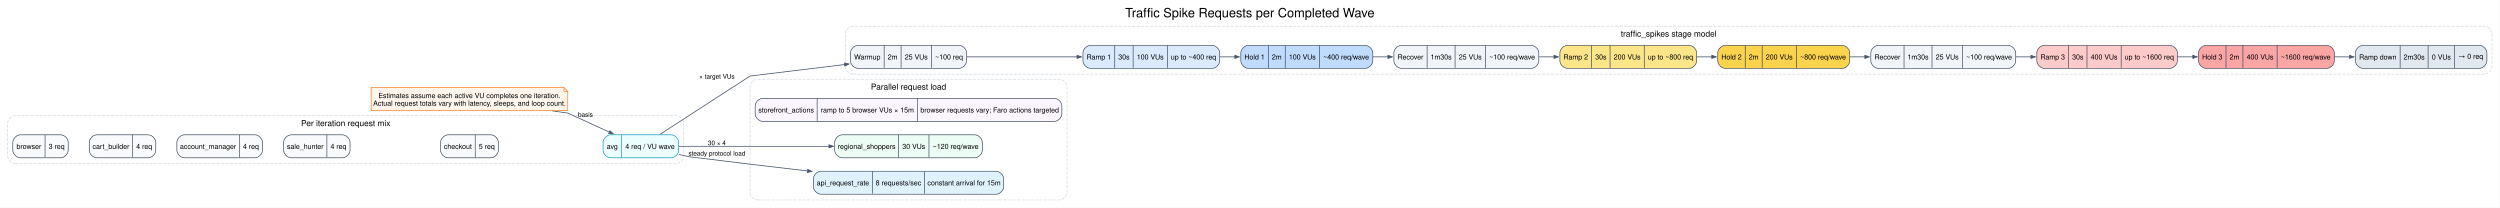
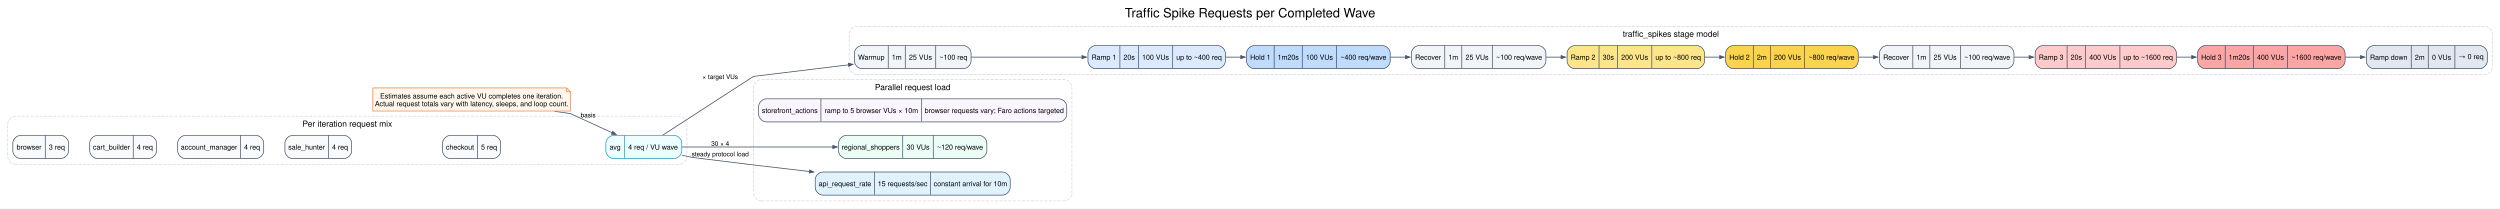
- <svg xmlns="http://www.w3.org/2000/svg" width="3913pt" height="325pt" viewBox="0.00 0.00 3913.00 325.00">
+ <svg xmlns="http://www.w3.org/2000/svg" width="3895pt" height="325pt" viewBox="0.00 0.00 3895.00 325.00">
  <g id="graph0" class="graph" transform="scale(1 1) rotate(0) translate(4 321)">
-     <polygon fill="white" stroke="none" points="-4,4 -4,-321 3908.5,-321 3908.5,4 -4,4" />
-     <text xml:space="preserve" text-anchor="middle" x="1952.25" y="-294" font-family="Helvetica,sans-Serif" font-size="20.00">Traffic Spike Requests per Completed Wave</text>
+     <polygon fill="white" stroke="none" points="-4,4 -4,-321 3891.25,-321 3891.25,4 -4,4" />
+     <text xml:space="preserve" text-anchor="middle" x="1943.62" y="-294" font-family="Helvetica,sans-Serif" font-size="20.00">Traffic Spike Requests per Completed Wave</text>
    <g id="clust1" class="cluster">
      <path fill="none" stroke="#cbd5e1" stroke-dasharray="5,2" d="M20,-65C20,-65 1054.22,-65 1054.22,-65 1060.22,-65 1066.22,-71 1066.22,-77 1066.22,-77 1066.22,-128 1066.22,-128 1066.22,-134 1060.22,-140 1054.22,-140 1054.22,-140 20,-140 20,-140 14,-140 8,-134 8,-128 8,-128 8,-77 8,-77 8,-71 14,-65 20,-65" />
      <text xml:space="preserve" text-anchor="middle" x="537.11" y="-123.65" font-family="Helvetica,sans-Serif" font-size="13.00">Per iteration request mix</text>
    </g>
    <g id="clust2" class="cluster">
-       <path fill="none" stroke="#cbd5e1" stroke-dasharray="5,2" d="M1331.09,-205C1331.09,-205 3884.5,-205 3884.5,-205 3890.5,-205 3896.5,-211 3896.5,-217 3896.5,-217 3896.5,-268 3896.5,-268 3896.5,-274 3890.5,-280 3884.5,-280 3884.5,-280 1331.09,-280 1331.09,-280 1325.09,-280 1319.09,-274 1319.09,-268 1319.09,-268 1319.09,-217 1319.09,-217 1319.09,-211 1325.09,-205 1331.09,-205" />
-       <text xml:space="preserve" text-anchor="middle" x="2607.79" y="-263.65" font-family="Helvetica,sans-Serif" font-size="13.00">traffic_spikes stage model</text>
+       <path fill="none" stroke="#cbd5e1" stroke-dasharray="5,2" d="M1331.09,-205C1331.09,-205 3867.25,-205 3867.25,-205 3873.25,-205 3879.25,-211 3879.25,-217 3879.25,-217 3879.25,-268 3879.25,-268 3879.25,-274 3873.25,-280 3867.25,-280 3867.25,-280 1331.09,-280 1331.09,-280 1325.09,-280 1319.09,-274 1319.09,-268 1319.09,-268 1319.09,-217 1319.09,-217 1319.09,-211 1325.09,-205 1331.09,-205" />
+       <text xml:space="preserve" text-anchor="middle" x="2599.17" y="-263.65" font-family="Helvetica,sans-Serif" font-size="13.00">traffic_spikes stage model</text>
    </g>
    <g id="clust3" class="cluster">
      <path fill="none" stroke="#cbd5e1" stroke-dasharray="5,2" d="M1181.97,-8C1181.97,-8 1654.03,-8 1654.03,-8 1660.03,-8 1666.03,-14 1666.03,-20 1666.03,-20 1666.03,-185 1666.03,-185 1666.03,-191 1660.03,-197 1654.03,-197 1654.03,-197 1181.97,-197 1181.97,-197 1175.97,-197 1169.97,-191 1169.97,-185 1169.97,-185 1169.97,-20 1169.97,-20 1169.97,-14 1175.97,-8 1181.97,-8" />
      <text xml:space="preserve" text-anchor="middle" x="1418" y="-180.65" font-family="Helvetica,sans-Serif" font-size="13.00">Parallel request load</text>
    </g>
    <g id="edge15" class="edge">
      <path fill="none" stroke="#475569" stroke-width="1.2" d="M860.12,-147.53C874.82,-145.42 884.68,-144 884.68,-144 884.68,-144 919.1,-128.21 950.02,-114.04" />
      <polygon fill="#475569" stroke="#475569" stroke-width="1.2" points="950.78,-116.38 956.13,-111.24 948.74,-111.93 950.78,-116.38" />
      <text xml:space="preserve" text-anchor="middle" x="912.3" y="-138.2" font-family="Helvetica,sans-Serif" font-size="10.00">basis</text>
    </g>
    <g id="edge16" class="edge">
      <path fill="none" stroke="#475569" stroke-width="1.2" d="M1028.51,-110.41C1076.88,-141.73 1169.97,-202 1169.97,-202 1169.97,-202 1249.6,-211.67 1318.43,-220.03" />
      <polygon fill="#475569" stroke="#475569" stroke-width="1.2" points="1317.72,-222.41 1324.96,-220.82 1318.31,-217.55 1317.72,-222.41" />
      <text xml:space="preserve" text-anchor="middle" x="1118.09" y="-197.89" font-family="Helvetica,sans-Serif" font-size="10.00">× target VUs</text>
    </g>
    <g id="edge17" class="edge">
      <path fill="none" stroke="#475569" stroke-width="1.2" d="M1058.49,-92C1119.25,-92 1216.19,-92 1293.95,-92" />
      <polygon fill="#475569" stroke="#475569" stroke-width="1.2" points="1293.56,-94.45 1300.56,-92 1293.56,-89.55 1293.56,-94.45" />
      <text xml:space="preserve" text-anchor="middle" x="1118.09" y="-93.75" font-family="Helvetica,sans-Serif" font-size="10.00">30 × 4</text>
    </g>
    <g id="edge18" class="edge">
-       <path fill="none" stroke="#475569" stroke-width="1.2" d="M1058.5,-79.2C1067.69,-77.18 1074.22,-75.75 1074.22,-75.75 1074.22,-75.75 1169.97,-64 1169.97,-64 1169.97,-64 1211.29,-59.15 1260.12,-53.42" />
-       <polygon fill="#475569" stroke="#475569" stroke-width="1.2" points="1260.2,-55.87 1266.86,-52.63 1259.63,-51.01 1260.2,-55.87" />
+       <path fill="none" stroke="#475569" stroke-width="1.2" d="M1058.5,-79.2C1067.69,-77.18 1074.22,-75.75 1074.22,-75.75 1074.22,-75.75 1169.97,-64 1169.97,-64 1169.97,-64 1209.64,-59.34 1257.19,-53.76" />
+       <polygon fill="#475569" stroke="#475569" stroke-width="1.2" points="1257.36,-56.21 1264.03,-52.96 1256.79,-51.34 1257.36,-56.21" />
      <text xml:space="preserve" text-anchor="middle" x="1118.09" y="-77.5" font-family="Helvetica,sans-Serif" font-size="10.00">steady protocol load</text>
    </g>
    <g id="edge6" class="edge">
      <path fill="none" stroke="#475569" stroke-width="1.2" d="M1509.08,-232C1560.8,-232 1626.3,-232 1681.75,-232" />
      <polygon fill="#475569" stroke="#475569" stroke-width="1.2" points="1681.75,-234.45 1688.75,-232 1681.75,-229.55 1681.75,-234.45" />
    </g>
    <g id="edge7" class="edge">
-       <path fill="none" stroke="#475569" stroke-width="1.2" d="M1905.27,-232C1913.17,-232 1921.14,-232 1929.07,-232" />
-       <polygon fill="#475569" stroke="#475569" stroke-width="1.2" points="1928.82,-234.45 1935.82,-232 1928.82,-229.55 1928.82,-234.45" />
+       <path fill="none" stroke="#475569" stroke-width="1.2" d="M1905.44,-232C1913.34,-232 1921.35,-232 1929.32,-232" />
+       <polygon fill="#475569" stroke="#475569" stroke-width="1.2" points="1929.14,-234.45 1936.14,-232 1929.14,-229.55 1929.14,-234.45" />
    </g>
    <g id="edge8" class="edge">
-       <path fill="none" stroke="#475569" stroke-width="1.2" d="M2144.94,-232C2152.76,-232 2160.69,-232 2168.62,-232" />
-       <polygon fill="#475569" stroke="#475569" stroke-width="1.2" points="2168.39,-234.45 2175.39,-232 2168.39,-229.55 2168.39,-234.45" />
+       <path fill="none" stroke="#475569" stroke-width="1.2" d="M2162.2,-232C2170.13,-232 2178.14,-232 2186.08,-232" />
+       <polygon fill="#475569" stroke="#475569" stroke-width="1.2" points="2185.85,-234.45 2192.85,-232 2185.85,-229.55 2185.85,-234.45" />
    </g>
    <g id="edge9" class="edge">
-       <path fill="none" stroke="#475569" stroke-width="1.2" d="M2404.96,-232C2412.74,-232 2420.58,-232 2428.37,-232" />
-       <polygon fill="#475569" stroke="#475569" stroke-width="1.2" points="2428.32,-234.45 2435.32,-232 2428.32,-229.55 2428.32,-234.45" />
+       <path fill="none" stroke="#475569" stroke-width="1.2" d="M2404.77,-232C2412.53,-232 2420.39,-232 2428.22,-232" />
+       <polygon fill="#475569" stroke="#475569" stroke-width="1.2" points="2428.21,-234.45 2435.21,-232 2428.21,-229.55 2428.21,-234.45" />
    </g>
    <g id="edge10" class="edge">
      <path fill="none" stroke="#475569" stroke-width="1.2" d="M2651.76,-232C2659.66,-232 2667.63,-232 2675.56,-232" />
      <polygon fill="#475569" stroke="#475569" stroke-width="1.2" points="2675.31,-234.45 2682.31,-232 2675.31,-229.55 2675.31,-234.45" />
    </g>
    <g id="edge11" class="edge">
-       <path fill="none" stroke="#475569" stroke-width="1.2" d="M2891.43,-232C2899.25,-232 2907.18,-232 2915.11,-232" />
-       <polygon fill="#475569" stroke="#475569" stroke-width="1.2" points="2914.88,-234.45 2921.88,-232 2914.88,-229.55 2914.88,-234.45" />
+       <path fill="none" stroke="#475569" stroke-width="1.2" d="M2891.67,-232C2899.39,-232 2907.21,-232 2914.99,-232" />
+       <polygon fill="#475569" stroke="#475569" stroke-width="1.2" points="2914.94,-234.45 2921.94,-232 2914.94,-229.55 2914.94,-234.45" />
    </g>
    <g id="edge12" class="edge">
-       <path fill="none" stroke="#475569" stroke-width="1.2" d="M3151.31,-232C3159.22,-232 3167.2,-232 3175.14,-232" />
-       <polygon fill="#475569" stroke="#475569" stroke-width="1.2" points="3174.91,-234.45 3181.91,-232 3174.91,-229.55 3174.91,-234.45" />
+       <path fill="none" stroke="#475569" stroke-width="1.2" d="M3134.22,-232C3141.93,-232 3149.73,-232 3157.5,-232" />
+       <polygon fill="#475569" stroke="#475569" stroke-width="1.2" points="3157.45,-234.45 3164.45,-232 3157.45,-229.55 3157.45,-234.45" />
    </g>
    <g id="edge13" class="edge">
-       <path fill="none" stroke="#475569" stroke-width="1.2" d="M3404.25,-232C3412.24,-232 3420.3,-232 3428.31,-232" />
-       <polygon fill="#475569" stroke="#475569" stroke-width="1.2" points="3428.16,-234.45 3435.16,-232 3428.16,-229.55 3428.16,-234.45" />
+       <path fill="none" stroke="#475569" stroke-width="1.2" d="M3387.09,-232C3394.97,-232 3402.95,-232 3410.91,-232" />
+       <polygon fill="#475569" stroke="#475569" stroke-width="1.2" points="3410.7,-234.45 3417.7,-232 3410.7,-229.55 3410.7,-234.45" />
    </g>
    <g id="edge14" class="edge">
-       <path fill="none" stroke="#475569" stroke-width="1.2" d="M3650.09,-232C3657.86,-232 3665.72,-232 3673.52,-232" />
-       <polygon fill="#475569" stroke="#475569" stroke-width="1.2" points="3673.48,-234.45 3680.48,-232 3673.48,-229.55 3673.48,-234.45" />
+       <path fill="none" stroke="#475569" stroke-width="1.2" d="M3649.88,-232C3657.79,-232 3665.74,-232 3673.59,-232" />
+       <polygon fill="#475569" stroke="#475569" stroke-width="1.2" points="3673.58,-234.45 3680.58,-232 3673.58,-229.55 3673.58,-234.45" />
    </g>
    <g id="node1" class="node">
      <polygon fill="#fff7ed" stroke="#f97316" points="878.68,-184 576.91,-184 576.91,-148 884.68,-148 884.68,-178 878.68,-184" />
      <polyline fill="none" stroke="#f97316" points="878.68,-184 878.68,-178" />
      <polyline fill="none" stroke="#f97316" points="884.68,-178 878.68,-178" />
      <text xml:space="preserve" text-anchor="middle" x="730.8" y="-167.55" font-family="Helvetica,sans-Serif" font-size="11.00">Estimates assume each active VU completes one iteration.</text>
      <text xml:space="preserve" text-anchor="middle" x="730.8" y="-155.55" font-family="Helvetica,sans-Serif" font-size="11.00">Actual request totals vary with latency, sleeps, and loop count.</text>
    </g>
    <g id="node2" class="node">
      <path fill="#f8fafc" stroke="#334155" d="M28,-74C28,-74 90.79,-74 90.79,-74 96.79,-74 102.79,-80 102.79,-86 102.79,-86 102.79,-98 102.79,-98 102.79,-104 96.79,-110 90.79,-110 90.79,-110 28,-110 28,-110 22,-110 16,-104 16,-98 16,-98 16,-86 16,-86 16,-80 22,-74 28,-74" />
      <text xml:space="preserve" text-anchor="middle" x="41.26" y="-87.95" font-family="Helvetica,sans-Serif" font-size="11.00">browser</text>
      <polyline fill="none" stroke="#334155" points="66.52,-74.8 66.52,-110" />
      <text xml:space="preserve" text-anchor="middle" x="84.65" y="-87.95" font-family="Helvetica,sans-Serif" font-size="11.00">3 req</text>
    </g>
    <g id="node3" class="node">
      <path fill="#f8fafc" stroke="#334155" d="M147.79,-74C147.79,-74 227.83,-74 227.83,-74 233.83,-74 239.83,-80 239.83,-86 239.83,-86 239.83,-98 239.83,-98 239.83,-104 233.83,-110 227.83,-110 227.83,-110 147.79,-110 147.79,-110 141.79,-110 135.79,-104 135.79,-98 135.79,-98 135.79,-86 135.79,-86 135.79,-80 141.79,-74 147.79,-74" />
      <text xml:space="preserve" text-anchor="middle" x="169.67" y="-87.95" font-family="Helvetica,sans-Serif" font-size="11.00">cart_builder</text>
      <polyline fill="none" stroke="#334155" points="203.56,-74.8 203.56,-110" />
      <text xml:space="preserve" text-anchor="middle" x="221.69" y="-87.95" font-family="Helvetica,sans-Serif" font-size="11.00">4 req</text>
    </g>
    <g id="node4" class="node">
      <path fill="#f8fafc" stroke="#334155" d="M284.83,-74C284.83,-74 394.87,-74 394.87,-74 400.87,-74 406.87,-80 406.87,-86 406.87,-86 406.87,-98 406.87,-98 406.87,-104 400.87,-110 394.87,-110 394.87,-110 284.83,-110 284.83,-110 278.83,-110 272.83,-104 272.83,-98 272.83,-98 272.83,-86 272.83,-86 272.83,-80 278.83,-74 284.83,-74" />
      <text xml:space="preserve" text-anchor="middle" x="321.71" y="-87.95" font-family="Helvetica,sans-Serif" font-size="11.00">account_manager</text>
      <polyline fill="none" stroke="#334155" points="370.6,-74.8 370.6,-110" />
      <text xml:space="preserve" text-anchor="middle" x="388.73" y="-87.95" font-family="Helvetica,sans-Serif" font-size="11.00">4 req</text>
    </g>
    <g id="node5" class="node">
      <path fill="#f8fafc" stroke="#334155" d="M451.87,-74C451.87,-74 531.91,-74 531.91,-74 537.91,-74 543.91,-80 543.91,-86 543.91,-86 543.91,-98 543.91,-98 543.91,-104 537.91,-110 531.91,-110 531.91,-110 451.87,-110 451.87,-110 445.87,-110 439.87,-104 439.87,-98 439.87,-98 439.87,-86 439.87,-86 439.87,-80 445.87,-74 451.87,-74" />
      <text xml:space="preserve" text-anchor="middle" x="473.75" y="-87.95" font-family="Helvetica,sans-Serif" font-size="11.00">sale_hunter</text>
      <polyline fill="none" stroke="#334155" points="507.64,-74.8 507.64,-110" />
      <text xml:space="preserve" text-anchor="middle" x="525.77" y="-87.95" font-family="Helvetica,sans-Serif" font-size="11.00">4 req</text>
    </g>
    <g id="node6" class="node">
      <path fill="#f8fafc" stroke="#334155" d="M697.53,-74C697.53,-74 764.07,-74 764.07,-74 770.07,-74 776.07,-80 776.07,-86 776.07,-86 776.07,-98 776.07,-98 776.07,-104 770.07,-110 764.07,-110 764.07,-110 697.53,-110 697.53,-110 691.53,-110 685.53,-104 685.53,-98 685.53,-98 685.53,-86 685.53,-86 685.53,-80 691.53,-74 697.53,-74" />
      <text xml:space="preserve" text-anchor="middle" x="712.66" y="-87.95" font-family="Helvetica,sans-Serif" font-size="11.00">checkout</text>
      <polyline fill="none" stroke="#334155" points="739.8,-74.8 739.8,-110" />
      <text xml:space="preserve" text-anchor="middle" x="757.93" y="-87.95" font-family="Helvetica,sans-Serif" font-size="11.00">5 req</text>
    </g>
    <g id="node7" class="node">
      <path fill="#ecfeff" stroke="#0891b2" d="M951.93,-74C951.93,-74 1046.22,-74 1046.22,-74 1052.22,-74 1058.22,-80 1058.22,-86 1058.22,-86 1058.22,-98 1058.22,-98 1058.22,-104 1052.22,-110 1046.22,-110 1046.22,-110 951.93,-110 951.93,-110 945.93,-110 939.93,-104 939.93,-98 939.93,-98 939.93,-86 939.93,-86 939.93,-80 945.93,-74 951.93,-74" />
      <text xml:space="preserve" text-anchor="middle" x="954.31" y="-87.95" font-family="Helvetica,sans-Serif" font-size="11.00">avg</text>
      <polyline fill="none" stroke="#0891b2" points="968.7,-74.8 968.7,-110" />
      <text xml:space="preserve" text-anchor="middle" x="1013.46" y="-87.95" font-family="Helvetica,sans-Serif" font-size="11.00">4 req / VU wave</text>
    </g>
    <g id="node8" class="node">
      <path fill="#f1f5f9" stroke="#334155" d="M1339.09,-214C1339.09,-214 1496.91,-214 1496.91,-214 1502.91,-214 1508.91,-220 1508.91,-226 1508.91,-226 1508.91,-238 1508.91,-238 1508.91,-244 1502.91,-250 1496.91,-250 1496.91,-250 1339.09,-250 1339.09,-250 1333.09,-250 1327.09,-244 1327.09,-238 1327.09,-238 1327.09,-226 1327.09,-226 1327.09,-220 1333.09,-214 1339.09,-214" />
      <text xml:space="preserve" text-anchor="middle" x="1353.47" y="-227.95" font-family="Helvetica,sans-Serif" font-size="11.00">Warmup</text>
      <polyline fill="none" stroke="#334155" points="1379.86,-214.8 1379.86,-250" />
-       <text xml:space="preserve" text-anchor="middle" x="1393.12" y="-227.95" font-family="Helvetica,sans-Serif" font-size="11.00">2m</text>
+       <text xml:space="preserve" text-anchor="middle" x="1393.12" y="-227.95" font-family="Helvetica,sans-Serif" font-size="11.00">1m</text>
      <polyline fill="none" stroke="#334155" points="1406.38,-214.8 1406.38,-250" />
      <text xml:space="preserve" text-anchor="middle" x="1430.13" y="-227.95" font-family="Helvetica,sans-Serif" font-size="11.00">25 VUs</text>
      <polyline fill="none" stroke="#334155" points="1453.89,-214.8 1453.89,-250" />
      <text xml:space="preserve" text-anchor="middle" x="1481.4" y="-227.95" font-family="Helvetica,sans-Serif" font-size="11.00">~100 req</text>
    </g>
    <g id="node9" class="node">
      <path fill="#dbeafe" stroke="#334155" d="M1703.03,-214C1703.03,-214 1893.11,-214 1893.11,-214 1899.11,-214 1905.11,-220 1905.11,-226 1905.11,-226 1905.11,-238 1905.11,-238 1905.11,-244 1899.11,-250 1893.11,-250 1893.11,-250 1703.03,-250 1703.03,-250 1697.03,-250 1691.03,-244 1691.03,-238 1691.03,-238 1691.03,-226 1691.03,-226 1691.03,-220 1697.03,-214 1703.03,-214" />
      <text xml:space="preserve" text-anchor="middle" x="1715.92" y="-227.95" font-family="Helvetica,sans-Serif" font-size="11.00">Ramp 1</text>
      <polyline fill="none" stroke="#334155" points="1740.8,-214.8 1740.8,-250" />
-       <text xml:space="preserve" text-anchor="middle" x="1755.19" y="-227.95" font-family="Helvetica,sans-Serif" font-size="11.00">30s</text>
+       <text xml:space="preserve" text-anchor="middle" x="1755.19" y="-227.95" font-family="Helvetica,sans-Serif" font-size="11.00">20s</text>
      <polyline fill="none" stroke="#334155" points="1769.57,-214.8 1769.57,-250" />
      <text xml:space="preserve" text-anchor="middle" x="1796.33" y="-227.95" font-family="Helvetica,sans-Serif" font-size="11.00">100 VUs</text>
      <polyline fill="none" stroke="#334155" points="1823.09,-214.8 1823.09,-250" />
      <text xml:space="preserve" text-anchor="middle" x="1864.1" y="-227.95" font-family="Helvetica,sans-Serif" font-size="11.00">up to ~400 req</text>
    </g>
    <g id="node10" class="node">
-       <path fill="#bfdbfe" stroke="#334155" d="M1950.11,-214C1950.11,-214 2132.69,-214 2132.69,-214 2138.69,-214 2144.69,-220 2144.69,-226 2144.69,-226 2144.69,-238 2144.69,-238 2144.69,-244 2138.69,-250 2132.69,-250 2132.69,-250 1950.11,-250 1950.11,-250 1944.11,-250 1938.11,-244 1938.11,-238 1938.11,-238 1938.11,-226 1938.11,-226 1938.11,-220 1944.11,-214 1950.11,-214" />
+       <path fill="#bfdbfe" stroke="#334155" d="M1950.11,-214C1950.11,-214 2149.94,-214 2149.94,-214 2155.94,-214 2161.94,-220 2161.94,-226 2161.94,-226 2161.94,-238 2161.94,-238 2161.94,-244 2155.94,-250 2149.94,-250 2149.94,-250 1950.11,-250 1950.11,-250 1944.11,-250 1938.11,-244 1938.11,-238 1938.11,-238 1938.11,-226 1938.11,-226 1938.11,-220 1944.11,-214 1950.11,-214" />
      <text xml:space="preserve" text-anchor="middle" x="1959.62" y="-227.95" font-family="Helvetica,sans-Serif" font-size="11.00">Hold 1</text>
      <polyline fill="none" stroke="#334155" points="1981.13,-214.8 1981.13,-250" />
-       <text xml:space="preserve" text-anchor="middle" x="1994.39" y="-227.95" font-family="Helvetica,sans-Serif" font-size="11.00">2m</text>
-       <polyline fill="none" stroke="#334155" points="2007.65,-214.8 2007.65,-250" />
-       <text xml:space="preserve" text-anchor="middle" x="2034.41" y="-227.95" font-family="Helvetica,sans-Serif" font-size="11.00">100 VUs</text>
-       <polyline fill="none" stroke="#334155" points="2061.17,-214.8 2061.17,-250" />
-       <text xml:space="preserve" text-anchor="middle" x="2102.93" y="-227.95" font-family="Helvetica,sans-Serif" font-size="11.00">~400 req/wave</text>
+       <text xml:space="preserve" text-anchor="middle" x="2003.02" y="-227.95" font-family="Helvetica,sans-Serif" font-size="11.00">1m20s</text>
+       <polyline fill="none" stroke="#334155" points="2024.9,-214.8 2024.9,-250" />
+       <text xml:space="preserve" text-anchor="middle" x="2051.66" y="-227.95" font-family="Helvetica,sans-Serif" font-size="11.00">100 VUs</text>
+       <polyline fill="none" stroke="#334155" points="2078.42,-214.8 2078.42,-250" />
+       <text xml:space="preserve" text-anchor="middle" x="2120.18" y="-227.95" font-family="Helvetica,sans-Serif" font-size="11.00">~400 req/wave</text>
    </g>
    <g id="node11" class="node">
-       <path fill="#f1f5f9" stroke="#334155" d="M2189.69,-214C2189.69,-214 2392.52,-214 2392.52,-214 2398.52,-214 2404.52,-220 2404.52,-226 2404.52,-226 2404.52,-238 2404.52,-238 2404.52,-244 2398.52,-250 2392.52,-250 2392.52,-250 2189.69,-250 2189.69,-250 2183.69,-250 2177.69,-244 2177.69,-238 2177.69,-238 2177.69,-226 2177.69,-226 2177.69,-220 2183.69,-214 2189.69,-214" />
-       <text xml:space="preserve" text-anchor="middle" x="2203.7" y="-227.95" font-family="Helvetica,sans-Serif" font-size="11.00">Recover</text>
-       <polyline fill="none" stroke="#334155" points="2229.71,-214.8 2229.71,-250" />
-       <text xml:space="preserve" text-anchor="middle" x="2251.6" y="-227.95" font-family="Helvetica,sans-Serif" font-size="11.00">1m30s</text>
+       <path fill="#f1f5f9" stroke="#334155" d="M2206.94,-214C2206.94,-214 2392.52,-214 2392.52,-214 2398.52,-214 2404.52,-220 2404.52,-226 2404.52,-226 2404.52,-238 2404.52,-238 2404.52,-244 2398.52,-250 2392.52,-250 2392.52,-250 2206.94,-250 2206.94,-250 2200.94,-250 2194.94,-244 2194.94,-238 2194.94,-238 2194.94,-226 2194.94,-226 2194.94,-220 2200.94,-214 2206.94,-214" />
+       <text xml:space="preserve" text-anchor="middle" x="2220.95" y="-227.95" font-family="Helvetica,sans-Serif" font-size="11.00">Recover</text>
+       <polyline fill="none" stroke="#334155" points="2246.96,-214.8 2246.96,-250" />
+       <text xml:space="preserve" text-anchor="middle" x="2260.22" y="-227.95" font-family="Helvetica,sans-Serif" font-size="11.00">1m</text>
      <polyline fill="none" stroke="#334155" points="2273.48,-214.8 2273.48,-250" />
      <text xml:space="preserve" text-anchor="middle" x="2297.24" y="-227.95" font-family="Helvetica,sans-Serif" font-size="11.00">25 VUs</text>
      <polyline fill="none" stroke="#334155" points="2321,-214.8 2321,-250" />
      <text xml:space="preserve" text-anchor="middle" x="2362.76" y="-227.95" font-family="Helvetica,sans-Serif" font-size="11.00">~100 req/wave</text>
    </g>
    <g id="node12" class="node">
      <path fill="#fde68a" stroke="#334155" d="M2449.52,-214C2449.52,-214 2639.6,-214 2639.6,-214 2645.6,-214 2651.6,-220 2651.6,-226 2651.6,-226 2651.6,-238 2651.6,-238 2651.6,-244 2645.6,-250 2639.6,-250 2639.6,-250 2449.52,-250 2449.52,-250 2443.52,-250 2437.52,-244 2437.52,-238 2437.52,-238 2437.52,-226 2437.52,-226 2437.52,-220 2443.52,-214 2449.52,-214" />
      <text xml:space="preserve" text-anchor="middle" x="2462.41" y="-227.95" font-family="Helvetica,sans-Serif" font-size="11.00">Ramp 2</text>
      <polyline fill="none" stroke="#334155" points="2487.29,-214.8 2487.29,-250" />
      <text xml:space="preserve" text-anchor="middle" x="2501.68" y="-227.95" font-family="Helvetica,sans-Serif" font-size="11.00">30s</text>
      <polyline fill="none" stroke="#334155" points="2516.06,-214.8 2516.06,-250" />
      <text xml:space="preserve" text-anchor="middle" x="2542.82" y="-227.95" font-family="Helvetica,sans-Serif" font-size="11.00">200 VUs</text>
      <polyline fill="none" stroke="#334155" points="2569.58,-214.8 2569.58,-250" />
      <text xml:space="preserve" text-anchor="middle" x="2610.59" y="-227.95" font-family="Helvetica,sans-Serif" font-size="11.00">up to ~800 req</text>
    </g>
    <g id="node13" class="node">
      <path fill="#fcd34d" stroke="#334155" d="M2696.6,-214C2696.6,-214 2879.18,-214 2879.18,-214 2885.18,-214 2891.18,-220 2891.18,-226 2891.18,-226 2891.18,-238 2891.18,-238 2891.18,-244 2885.18,-250 2879.18,-250 2879.18,-250 2696.6,-250 2696.6,-250 2690.6,-250 2684.6,-244 2684.6,-238 2684.6,-238 2684.6,-226 2684.6,-226 2684.6,-220 2690.6,-214 2696.6,-214" />
      <text xml:space="preserve" text-anchor="middle" x="2706.11" y="-227.95" font-family="Helvetica,sans-Serif" font-size="11.00">Hold 2</text>
      <polyline fill="none" stroke="#334155" points="2727.62,-214.8 2727.62,-250" />
      <text xml:space="preserve" text-anchor="middle" x="2740.88" y="-227.95" font-family="Helvetica,sans-Serif" font-size="11.00">2m</text>
      <polyline fill="none" stroke="#334155" points="2754.14,-214.8 2754.14,-250" />
      <text xml:space="preserve" text-anchor="middle" x="2780.9" y="-227.95" font-family="Helvetica,sans-Serif" font-size="11.00">200 VUs</text>
      <polyline fill="none" stroke="#334155" points="2807.66,-214.8 2807.66,-250" />
      <text xml:space="preserve" text-anchor="middle" x="2849.42" y="-227.95" font-family="Helvetica,sans-Serif" font-size="11.00">~800 req/wave</text>
    </g>
    <g id="node14" class="node">
-       <path fill="#f1f5f9" stroke="#334155" d="M2936.18,-214C2936.18,-214 3139.01,-214 3139.01,-214 3145.01,-214 3151.01,-220 3151.01,-226 3151.01,-226 3151.01,-238 3151.01,-238 3151.01,-244 3145.01,-250 3139.01,-250 3139.01,-250 2936.18,-250 2936.18,-250 2930.18,-250 2924.18,-244 2924.18,-238 2924.18,-238 2924.18,-226 2924.18,-226 2924.18,-220 2930.18,-214 2936.18,-214" />
+       <path fill="#f1f5f9" stroke="#334155" d="M2936.18,-214C2936.18,-214 3121.76,-214 3121.76,-214 3127.76,-214 3133.76,-220 3133.76,-226 3133.76,-226 3133.76,-238 3133.76,-238 3133.76,-244 3127.76,-250 3121.76,-250 3121.76,-250 2936.18,-250 2936.18,-250 2930.18,-250 2924.18,-244 2924.18,-238 2924.18,-238 2924.18,-226 2924.18,-226 2924.18,-220 2930.18,-214 2936.18,-214" />
      <text xml:space="preserve" text-anchor="middle" x="2950.19" y="-227.95" font-family="Helvetica,sans-Serif" font-size="11.00">Recover</text>
      <polyline fill="none" stroke="#334155" points="2976.2,-214.8 2976.2,-250" />
-       <text xml:space="preserve" text-anchor="middle" x="2998.09" y="-227.95" font-family="Helvetica,sans-Serif" font-size="11.00">1m30s</text>
-       <polyline fill="none" stroke="#334155" points="3019.97,-214.8 3019.97,-250" />
-       <text xml:space="preserve" text-anchor="middle" x="3043.73" y="-227.95" font-family="Helvetica,sans-Serif" font-size="11.00">25 VUs</text>
-       <polyline fill="none" stroke="#334155" points="3067.49,-214.8 3067.49,-250" />
-       <text xml:space="preserve" text-anchor="middle" x="3109.25" y="-227.95" font-family="Helvetica,sans-Serif" font-size="11.00">~100 req/wave</text>
+       <text xml:space="preserve" text-anchor="middle" x="2989.46" y="-227.95" font-family="Helvetica,sans-Serif" font-size="11.00">1m</text>
+       <polyline fill="none" stroke="#334155" points="3002.72,-214.8 3002.72,-250" />
+       <text xml:space="preserve" text-anchor="middle" x="3026.48" y="-227.95" font-family="Helvetica,sans-Serif" font-size="11.00">25 VUs</text>
+       <polyline fill="none" stroke="#334155" points="3050.24,-214.8 3050.24,-250" />
+       <text xml:space="preserve" text-anchor="middle" x="3092" y="-227.95" font-family="Helvetica,sans-Serif" font-size="11.00">~100 req/wave</text>
    </g>
    <g id="node15" class="node">
-       <path fill="#fecaca" stroke="#334155" d="M3196.01,-214C3196.01,-214 3392.09,-214 3392.09,-214 3398.09,-214 3404.09,-220 3404.09,-226 3404.09,-226 3404.09,-238 3404.09,-238 3404.09,-244 3398.09,-250 3392.09,-250 3392.09,-250 3196.01,-250 3196.01,-250 3190.01,-250 3184.01,-244 3184.01,-238 3184.01,-238 3184.01,-226 3184.01,-226 3184.01,-220 3190.01,-214 3196.01,-214" />
-       <text xml:space="preserve" text-anchor="middle" x="3208.89" y="-227.95" font-family="Helvetica,sans-Serif" font-size="11.00">Ramp 3</text>
-       <polyline fill="none" stroke="#334155" points="3233.78,-214.8 3233.78,-250" />
-       <text xml:space="preserve" text-anchor="middle" x="3248.16" y="-227.95" font-family="Helvetica,sans-Serif" font-size="11.00">30s</text>
-       <polyline fill="none" stroke="#334155" points="3262.55,-214.8 3262.55,-250" />
-       <text xml:space="preserve" text-anchor="middle" x="3289.31" y="-227.95" font-family="Helvetica,sans-Serif" font-size="11.00">400 VUs</text>
-       <polyline fill="none" stroke="#334155" points="3316.07,-214.8 3316.07,-250" />
-       <text xml:space="preserve" text-anchor="middle" x="3360.08" y="-227.95" font-family="Helvetica,sans-Serif" font-size="11.00">up to ~1600 req</text>
+       <path fill="#fecaca" stroke="#334155" d="M3178.76,-214C3178.76,-214 3374.84,-214 3374.84,-214 3380.84,-214 3386.84,-220 3386.84,-226 3386.84,-226 3386.84,-238 3386.84,-238 3386.84,-244 3380.84,-250 3374.84,-250 3374.84,-250 3178.76,-250 3178.76,-250 3172.76,-250 3166.76,-244 3166.76,-238 3166.76,-238 3166.76,-226 3166.76,-226 3166.76,-220 3172.76,-214 3178.76,-214" />
+       <text xml:space="preserve" text-anchor="middle" x="3191.64" y="-227.95" font-family="Helvetica,sans-Serif" font-size="11.00">Ramp 3</text>
+       <polyline fill="none" stroke="#334155" points="3216.53,-214.8 3216.53,-250" />
+       <text xml:space="preserve" text-anchor="middle" x="3230.91" y="-227.95" font-family="Helvetica,sans-Serif" font-size="11.00">20s</text>
+       <polyline fill="none" stroke="#334155" points="3245.3,-214.8 3245.3,-250" />
+       <text xml:space="preserve" text-anchor="middle" x="3272.06" y="-227.95" font-family="Helvetica,sans-Serif" font-size="11.00">400 VUs</text>
+       <polyline fill="none" stroke="#334155" points="3298.82,-214.8 3298.82,-250" />
+       <text xml:space="preserve" text-anchor="middle" x="3342.83" y="-227.95" font-family="Helvetica,sans-Serif" font-size="11.00">up to ~1600 req</text>
    </g>
    <g id="node16" class="node">
-       <path fill="#fca5a5" stroke="#334155" d="M3449.09,-214C3449.09,-214 3637.67,-214 3637.67,-214 3643.67,-214 3649.67,-220 3649.67,-226 3649.67,-226 3649.67,-238 3649.67,-238 3649.67,-244 3643.67,-250 3637.67,-250 3637.67,-250 3449.09,-250 3449.09,-250 3443.09,-250 3437.09,-244 3437.09,-238 3437.09,-238 3437.09,-226 3437.09,-226 3437.09,-220 3443.09,-214 3449.09,-214" />
-       <text xml:space="preserve" text-anchor="middle" x="3458.6" y="-227.95" font-family="Helvetica,sans-Serif" font-size="11.00">Hold 3</text>
-       <polyline fill="none" stroke="#334155" points="3480.11,-214.8 3480.11,-250" />
-       <text xml:space="preserve" text-anchor="middle" x="3493.37" y="-227.95" font-family="Helvetica,sans-Serif" font-size="11.00">2m</text>
+       <path fill="#fca5a5" stroke="#334155" d="M3431.84,-214C3431.84,-214 3637.67,-214 3637.67,-214 3643.67,-214 3649.67,-220 3649.67,-226 3649.67,-226 3649.67,-238 3649.67,-238 3649.67,-244 3643.67,-250 3637.67,-250 3637.67,-250 3431.84,-250 3431.84,-250 3425.84,-250 3419.84,-244 3419.84,-238 3419.84,-238 3419.84,-226 3419.84,-226 3419.84,-220 3425.84,-214 3431.84,-214" />
+       <text xml:space="preserve" text-anchor="middle" x="3441.35" y="-227.95" font-family="Helvetica,sans-Serif" font-size="11.00">Hold 3</text>
+       <polyline fill="none" stroke="#334155" points="3462.86,-214.8 3462.86,-250" />
+       <text xml:space="preserve" text-anchor="middle" x="3484.74" y="-227.95" font-family="Helvetica,sans-Serif" font-size="11.00">1m20s</text>
      <polyline fill="none" stroke="#334155" points="3506.63,-214.8 3506.63,-250" />
      <text xml:space="preserve" text-anchor="middle" x="3533.39" y="-227.95" font-family="Helvetica,sans-Serif" font-size="11.00">400 VUs</text>
      <polyline fill="none" stroke="#334155" points="3560.15,-214.8 3560.15,-250" />
      <text xml:space="preserve" text-anchor="middle" x="3604.91" y="-227.95" font-family="Helvetica,sans-Serif" font-size="11.00">~1600 req/wave</text>
    </g>
    <g id="node17" class="node">
-       <path fill="#e2e8f0" stroke="#334155" d="M3694.67,-214C3694.67,-214 3876.5,-214 3876.5,-214 3882.5,-214 3888.5,-220 3888.5,-226 3888.5,-226 3888.5,-238 3888.5,-238 3888.5,-244 3882.5,-250 3876.5,-250 3876.5,-250 3694.67,-250 3694.67,-250 3688.67,-250 3682.67,-244 3682.67,-238 3682.67,-238 3682.67,-226 3682.67,-226 3682.67,-220 3688.67,-214 3694.67,-214" />
+       <path fill="#e2e8f0" stroke="#334155" d="M3694.67,-214C3694.67,-214 3859.25,-214 3859.25,-214 3865.25,-214 3871.25,-220 3871.25,-226 3871.25,-226 3871.25,-238 3871.25,-238 3871.25,-244 3865.25,-250 3859.25,-250 3859.25,-250 3694.67,-250 3694.67,-250 3688.67,-250 3682.67,-244 3682.67,-238 3682.67,-238 3682.67,-226 3682.67,-226 3682.67,-220 3688.67,-214 3694.67,-214" />
      <text xml:space="preserve" text-anchor="middle" x="3717.68" y="-227.83" font-family="Helvetica,sans-Serif" font-size="11.00">Ramp down</text>
      <polyline fill="none" stroke="#334155" points="3752.69,-214.55 3752.69,-250" />
-       <text xml:space="preserve" text-anchor="middle" x="3774.57" y="-227.83" font-family="Helvetica,sans-Serif" font-size="11.00">2m30s</text>
-       <polyline fill="none" stroke="#334155" points="3796.46,-214.55 3796.46,-250" />
-       <text xml:space="preserve" text-anchor="middle" x="3817.22" y="-227.83" font-family="Helvetica,sans-Serif" font-size="11.00">0 VUs</text>
-       <polyline fill="none" stroke="#334155" points="3837.98,-214.55 3837.98,-250" />
-       <text xml:space="preserve" text-anchor="middle" x="3863.24" y="-228.95" font-family="Helvetica,sans-Serif" font-size="11.00">→ 0 req</text>
+       <text xml:space="preserve" text-anchor="middle" x="3765.95" y="-227.83" font-family="Helvetica,sans-Serif" font-size="11.00">2m</text>
+       <polyline fill="none" stroke="#334155" points="3779.21,-214.55 3779.21,-250" />
+       <text xml:space="preserve" text-anchor="middle" x="3799.97" y="-227.83" font-family="Helvetica,sans-Serif" font-size="11.00">0 VUs</text>
+       <polyline fill="none" stroke="#334155" points="3820.73,-214.55 3820.73,-250" />
+       <text xml:space="preserve" text-anchor="middle" x="3845.99" y="-228.95" font-family="Helvetica,sans-Serif" font-size="11.00">→ 0 req</text>
    </g>
    <g id="node18" class="node">
      <path fill="#ecfdf5" stroke="#334155" d="M1314.47,-74C1314.47,-74 1521.53,-74 1521.53,-74 1527.53,-74 1533.53,-80 1533.53,-86 1533.53,-86 1533.53,-98 1533.53,-98 1533.53,-104 1527.53,-110 1521.53,-110 1521.53,-110 1314.47,-110 1314.47,-110 1308.47,-110 1302.47,-104 1302.47,-98 1302.47,-98 1302.47,-86 1302.47,-86 1302.47,-80 1308.47,-74 1314.47,-74" />
      <text xml:space="preserve" text-anchor="middle" x="1352.48" y="-87.95" font-family="Helvetica,sans-Serif" font-size="11.00">regional_shoppers</text>
      <polyline fill="none" stroke="#334155" points="1402.49,-74.8 1402.49,-110" />
      <text xml:space="preserve" text-anchor="middle" x="1426.25" y="-87.95" font-family="Helvetica,sans-Serif" font-size="11.00">30 VUs</text>
      <polyline fill="none" stroke="#334155" points="1450.01,-74.8 1450.01,-110" />
      <text xml:space="preserve" text-anchor="middle" x="1491.77" y="-87.95" font-family="Helvetica,sans-Serif" font-size="11.00">~120 req/wave</text>
    </g>
    <g id="node19" class="node">
-       <path fill="#e0f2fe" stroke="#334155" d="M1281.1,-17C1281.1,-17 1554.9,-17 1554.9,-17 1560.9,-17 1566.9,-23 1566.9,-29 1566.9,-29 1566.9,-41 1566.9,-41 1566.9,-47 1560.9,-53 1554.9,-53 1554.9,-53 1281.1,-53 1281.1,-53 1275.1,-53 1269.1,-47 1269.1,-41 1269.1,-41 1269.1,-29 1269.1,-29 1269.1,-23 1275.1,-17 1281.1,-17" />
-       <text xml:space="preserve" text-anchor="middle" x="1315.36" y="-30.95" font-family="Helvetica,sans-Serif" font-size="11.00">api_request_rate</text>
-       <polyline fill="none" stroke="#334155" points="1361.62,-17.8 1361.62,-53" />
-       <text xml:space="preserve" text-anchor="middle" x="1402.25" y="-30.95" font-family="Helvetica,sans-Serif" font-size="11.00">8 requests/sec</text>
-       <polyline fill="none" stroke="#334155" points="1442.88,-17.8 1442.88,-53" />
-       <text xml:space="preserve" text-anchor="middle" x="1504.89" y="-30.95" font-family="Helvetica,sans-Serif" font-size="11.00">constant arrival for 15m</text>
+       <path fill="#e0f2fe" stroke="#334155" d="M1278.1,-17C1278.1,-17 1557.9,-17 1557.9,-17 1563.9,-17 1569.9,-23 1569.9,-29 1569.9,-29 1569.9,-41 1569.9,-41 1569.9,-47 1563.9,-53 1557.9,-53 1557.9,-53 1278.1,-53 1278.1,-53 1272.1,-53 1266.1,-47 1266.1,-41 1266.1,-41 1266.1,-29 1266.1,-29 1266.1,-23 1272.1,-17 1278.1,-17" />
+       <text xml:space="preserve" text-anchor="middle" x="1312.36" y="-30.95" font-family="Helvetica,sans-Serif" font-size="11.00">api_request_rate</text>
+       <polyline fill="none" stroke="#334155" points="1358.62,-17.8 1358.62,-53" />
+       <text xml:space="preserve" text-anchor="middle" x="1402.25" y="-30.95" font-family="Helvetica,sans-Serif" font-size="11.00">15 requests/sec</text>
+       <polyline fill="none" stroke="#334155" points="1445.88,-17.8 1445.88,-53" />
+       <text xml:space="preserve" text-anchor="middle" x="1507.89" y="-30.95" font-family="Helvetica,sans-Serif" font-size="11.00">constant arrival for 10m</text>
    </g>
    <g id="node20" class="node">
      <path fill="#faf5ff" stroke="#334155" d="M1189.97,-131C1189.97,-131 1646.03,-131 1646.03,-131 1652.03,-131 1658.03,-137 1658.03,-143 1658.03,-143 1658.03,-155 1658.03,-155 1658.03,-161 1652.03,-167 1646.03,-167 1646.03,-167 1189.97,-167 1189.97,-167 1183.97,-167 1177.97,-161 1177.97,-155 1177.97,-155 1177.97,-143 1177.97,-143 1177.97,-137 1183.97,-131 1189.97,-131" />
      <text xml:space="preserve" text-anchor="middle" x="1226.48" y="-144.95" font-family="Helvetica,sans-Serif" font-size="11.00">storefront_actions</text>
      <polyline fill="none" stroke="#334155" points="1274.99,-131.8 1274.99,-167" />
-       <text xml:space="preserve" text-anchor="middle" x="1353.5" y="-144.95" font-family="Helvetica,sans-Serif" font-size="11.00">ramp to 5 browser VUs × 15m</text>
+       <text xml:space="preserve" text-anchor="middle" x="1353.5" y="-144.95" font-family="Helvetica,sans-Serif" font-size="11.00">ramp to 5 browser VUs × 10m</text>
      <polyline fill="none" stroke="#334155" points="1432.01,-131.8 1432.01,-167" />
      <text xml:space="preserve" text-anchor="middle" x="1545.02" y="-144.95" font-family="Helvetica,sans-Serif" font-size="11.00">browser requests vary; Faro actions targeted</text>
    </g>
  </g>
</svg>
